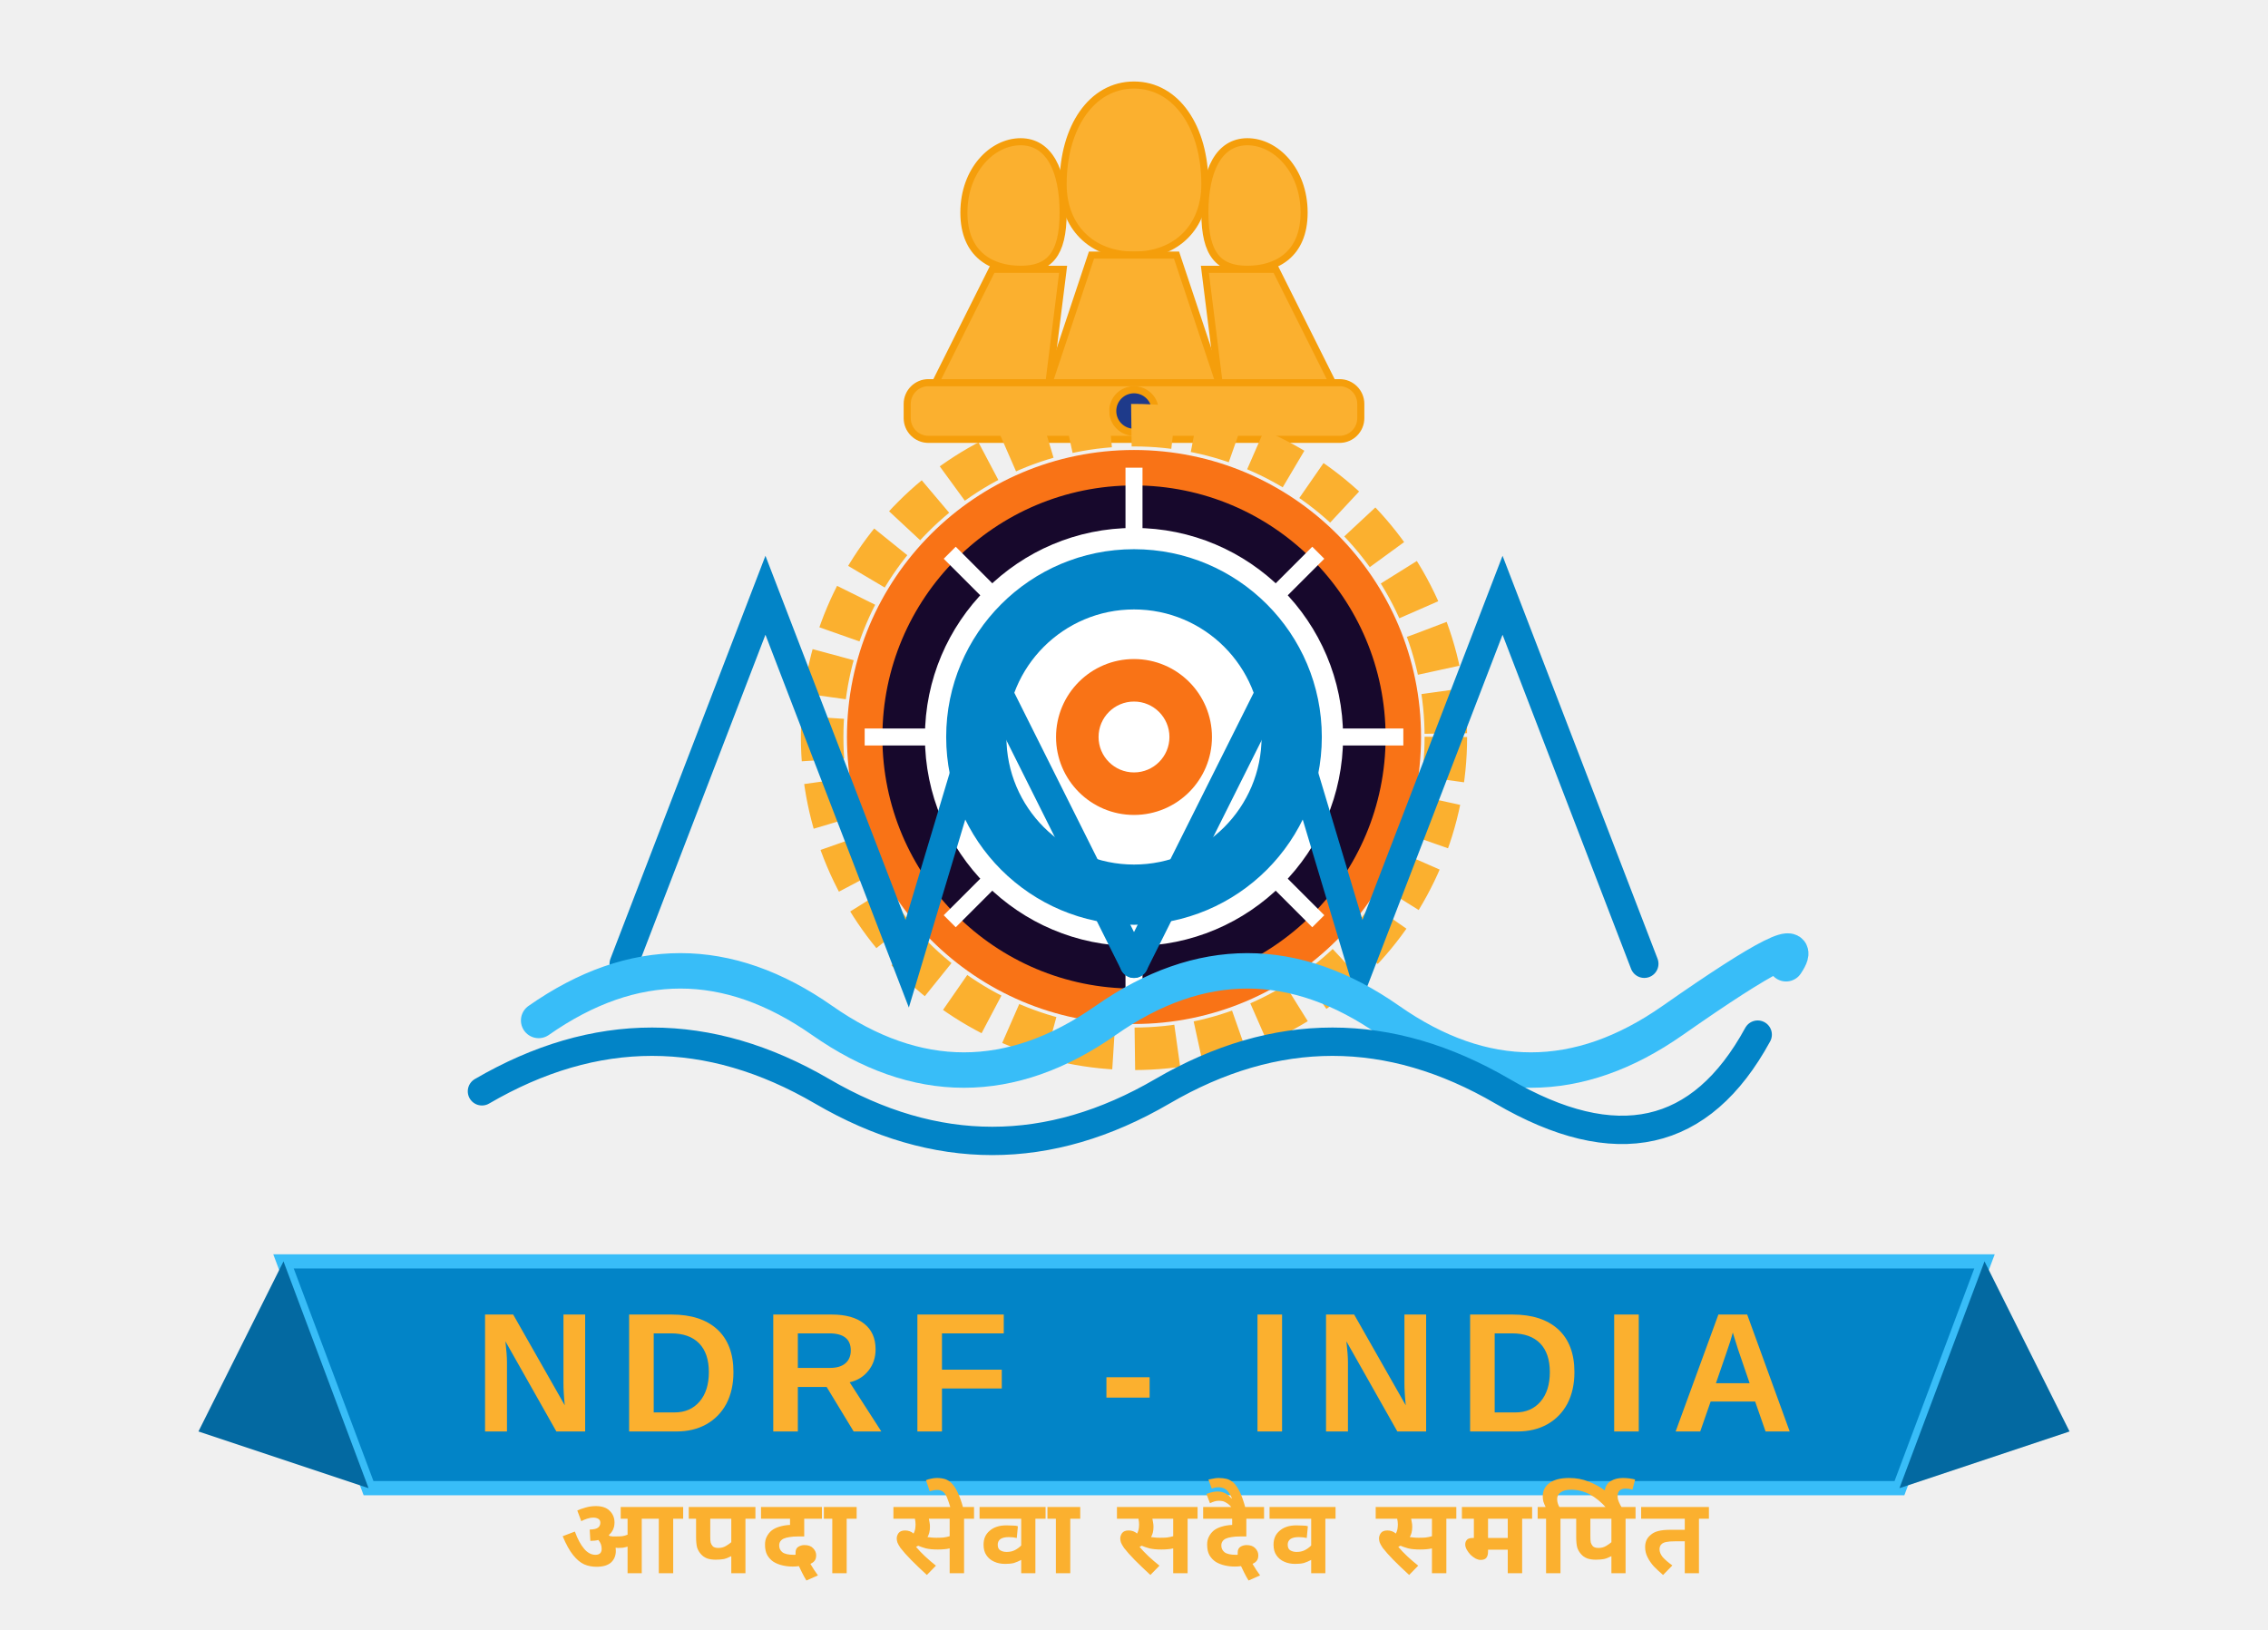
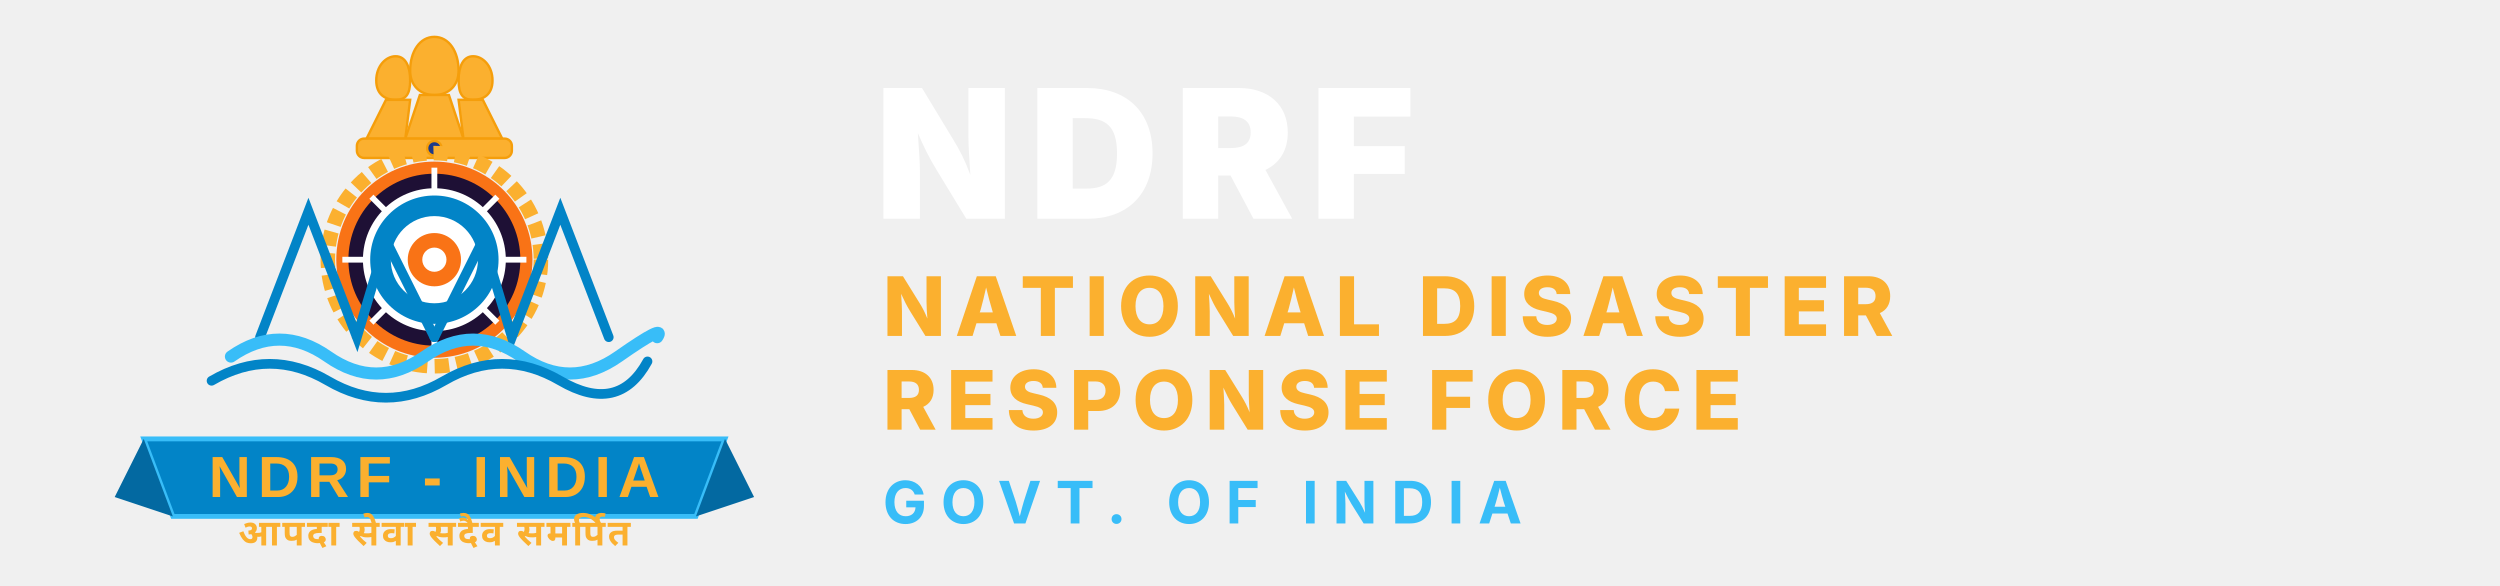
- <svg xmlns="http://www.w3.org/2000/svg" viewBox="0 0 160 115" width="100%" height="100%">
-   <g fill="#FBB02F" stroke="#F59E0B" stroke-width="0.5">
-     <path d="M80,6 C77,6 75,9 75,13 C75,16 77,18 80,18 C83,18 85,16 85,13 C85,9 83,6 80,6 Z" />
-     <path d="M77,18 L74,27 L86,27 L83,18 Z" />
-     <path d="M72,10 C70,10 68,12 68,15 C68,18 70,19 72,19 C74,19 75,18 75,15 C75,12 74,10 72,10 Z" />
-     <path d="M70,19 L66,27 L74,27 L75,19 Z" />
-     <path d="M88,10 C86,10 85,12 85,15 C85,18 86,19 88,19 C90,19 92,18 92,15 C92,12 90,10 88,10 Z" />
-     <path d="M85,19 L86,27 L94,27 L90,19 Z" />
-     <rect x="64" y="27" width="32" height="4" rx="1.5" fill="#FBB02F" />
-     <circle cx="80" cy="29" r="1.5" fill="#1E3A8A" />
+ <svg xmlns="http://www.w3.org/2000/svg" viewBox="0 0 320 75" fill="none">
+   <g transform="translate(6, 1) scale(0.62)">
+     <g fill="#FBB02F" stroke="#F59E0B" stroke-width="0.5">
+       <path d="M80,6 C77,6 75,9 75,13 C75,16 77,18 80,18 C83,18 85,16 85,13 C85,9 83,6 80,6 Z" />
+       <path d="M77,18 L74,27 L86,27 L83,18 Z" />
+       <path d="M72,10 C70,10 68,12 68,15 C68,18 70,19 72,19 C74,19 75,18 75,15 C75,12 74,10 72,10 Z" />
+       <path d="M70,19 L66,27 L74,27 L75,19 Z" />
+       <path d="M88,10 C86,10 85,12 85,15 C85,18 86,19 88,19 C90,19 92,18 92,15 C92,12 90,10 88,10 Z" />
+       <path d="M85,19 L86,27 L94,27 L90,19 Z" />
+       <rect x="64" y="27" width="32" height="4" rx="1.5" fill="#FBB02F" />
+       <circle cx="80" cy="29" r="1.5" fill="#1E3A8A" />
+     </g>
+     <g transform="translate(80, 52)">
+       <circle cx="0" cy="0" r="22" fill="none" stroke="#FBB02F" stroke-width="3" stroke-dasharray="3 1.5" />
+       <circle cx="0" cy="0" r="19" fill="#1e1035" stroke="#F97316" stroke-width="2.5" />
+       <circle cx="0" cy="0" r="14" fill="#0284C7" stroke="#FFFFFF" stroke-width="1.5" />
+       <circle cx="0" cy="0" r="9" fill="#FFFFFF" />
+       <circle cx="0" cy="0" r="5.5" fill="#F97316" />
+       <circle cx="0" cy="0" r="2.5" fill="#FFFFFF" />
+       <path d="M0,-19 L0,-14 M0,19 L0,14 M-19,0 L-14,0 M19,0 L14,0 M-13,-13 L-10,-10 M13,13 L10,10 M-13,13 L-10,10 M13,-13 L10,-10" stroke="#FFFFFF" stroke-width="1.2" />
+     </g>
+     <g fill="none" stroke-linecap="round">
+       <path d="M44,68 L54,42 L64,68 L70,48 L80,68" stroke="#0284C7" stroke-width="2" />
+       <path d="M80,68 L90,48 L96,68 L106,42 L116,68" stroke="#0284C7" stroke-width="2" />
+       <path d="M38,72 Q48,65 58,72 T78,72 T98,72 T118,72 T126,68" stroke="#38BDF8" stroke-width="2.5" />
+       <path d="M34,77 Q46,70 58,77 T82,77 T106,77 T124,73" stroke="#0284C7" stroke-width="2" />
+     </g>
+     <g transform="translate(80, 89)">
+       <path d="M-60,0 L60,0 L54,16 L-54,16 Z" fill="#0284C7" stroke="#38BDF8" stroke-width="1" />
+       <polygon points="-60,0 -54,16 -66,12" fill="#0369A1" />
+       <polygon points="60,0 54,16 66,12" fill="#0369A1" />
+       <text x="0" y="12" fill="#FBB02F" font-family="'Outfit', Arial, sans-serif" font-weight="900" font-size="12" text-anchor="middle" letter-spacing="1.5">NDRF - INDIA</text>
+     </g>
+     <text x="80" y="111" fill="#FBB02F" font-family="'Noto Sans Devanagari', 'Mangal', sans-serif" font-weight="700" font-size="7.5" text-anchor="middle" letter-spacing="0.5">आपदा सेवा सदैव समर्पित</text>
  </g>
-   <g transform="translate(80, 52)">
-     <circle cx="0" cy="0" r="22" fill="none" stroke="#FBB02F" stroke-width="3" stroke-dasharray="3 1.5" />
-     <circle cx="0" cy="0" r="19" fill="#17082c" stroke="#F97316" stroke-width="2.5" />
-     <circle cx="0" cy="0" r="14" fill="#0284C7" stroke="#FFFFFF" stroke-width="1.5" />
-     <circle cx="0" cy="0" r="9" fill="#FFFFFF" />
-     <circle cx="0" cy="0" r="5.5" fill="#F97316" />
-     <circle cx="0" cy="0" r="2.5" fill="#FFFFFF" />
-     <path d="M0,-19 L0,-14 M0,19 L0,14 M-19,0 L-14,0 M19,0 L14,0 M-13,-13 L-10,-10 M13,13 L10,10 M-13,13 L-10,10 M13,-13 L10,-10" stroke="#FFFFFF" stroke-width="1.2" />
+   <g transform="translate(112, 0)">
+     <text x="0" y="28" font-family="'Outfit', 'Inter', -apple-system, sans-serif" font-weight="900" font-size="23" fill="#FFFFFF" letter-spacing="2">NDRF</text>
+     <text x="1" y="43" font-family="'Outfit', 'Inter', -apple-system, sans-serif" font-weight="800" font-size="10.5" fill="#FBB02F" letter-spacing="1.2">NATIONAL DISASTER</text>
+     <text x="1" y="55" font-family="'Outfit', 'Inter', -apple-system, sans-serif" font-weight="800" font-size="10.5" fill="#FBB02F" letter-spacing="1.2">RESPONSE FORCE</text>
+     <text x="1" y="67" font-family="'Outfit', 'Inter', -apple-system, sans-serif" font-weight="700" font-size="7.5" fill="#38BDF8" letter-spacing="1.8">GOVT. OF INDIA</text>
  </g>
-   <g fill="none" stroke-linecap="round">
-     <path d="M44,68 L54,42 L64,68 L70,48 L80,68" stroke="#0284C7" stroke-width="2" />
-     <path d="M80,68 L90,48 L96,68 L106,42 L116,68" stroke="#0284C7" stroke-width="2" />
-     <path d="M38,72 Q48,65 58,72 T78,72 T98,72 T118,72 T126,68" stroke="#38BDF8" stroke-width="2.5" />
-     <path d="M34,77 Q46,70 58,77 T82,77 T106,77 T124,73" stroke="#0284C7" stroke-width="2" />
-   </g>
-   <g transform="translate(80, 89)">
-     <path d="M-60,0 L60,0 L54,16 L-54,16 Z" fill="#0284C7" stroke="#38BDF8" stroke-width="1" />
-     <polygon points="-60,0 -54,16 -66,12" fill="#0369A1" />
-     <polygon points="60,0 54,16 66,12" fill="#0369A1" />
-     <text x="0" y="12" fill="#FBB02F" font-family="Arial, 'Montserrat', sans-serif" font-weight="900" font-size="12" text-anchor="middle" letter-spacing="1.5">NDRF - INDIA</text>
-   </g>
-   <text x="80" y="111" fill="#FBB02F" font-family="'Noto Sans Devanagari', 'Mangal', sans-serif" font-weight="700" font-size="7.5" text-anchor="middle" letter-spacing="0.5">आपदा सेवा सदैव समर्पित</text>
</svg>
